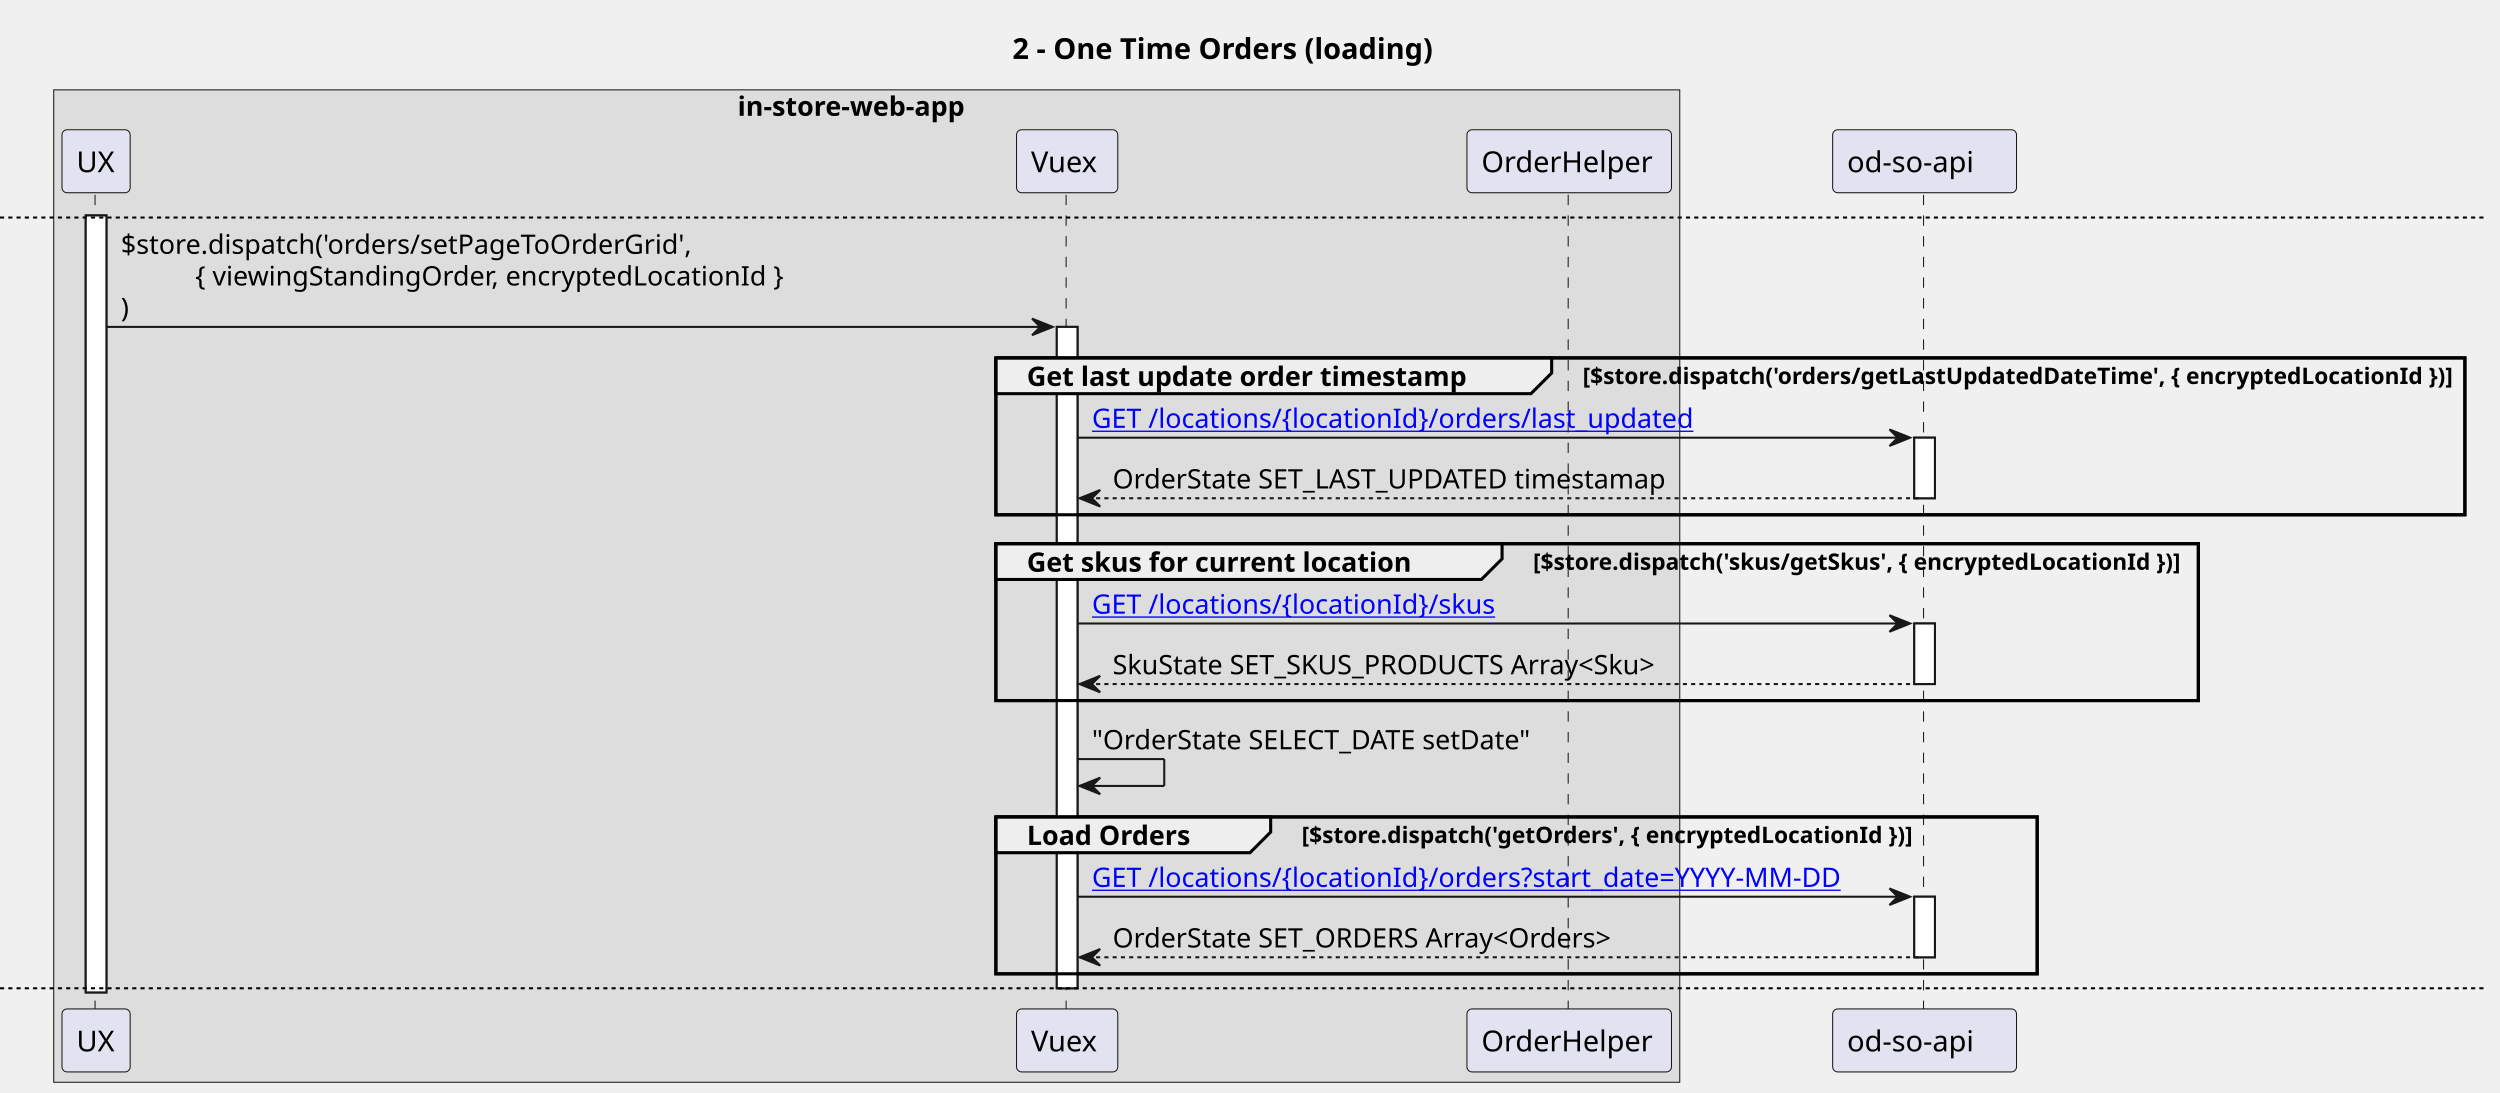
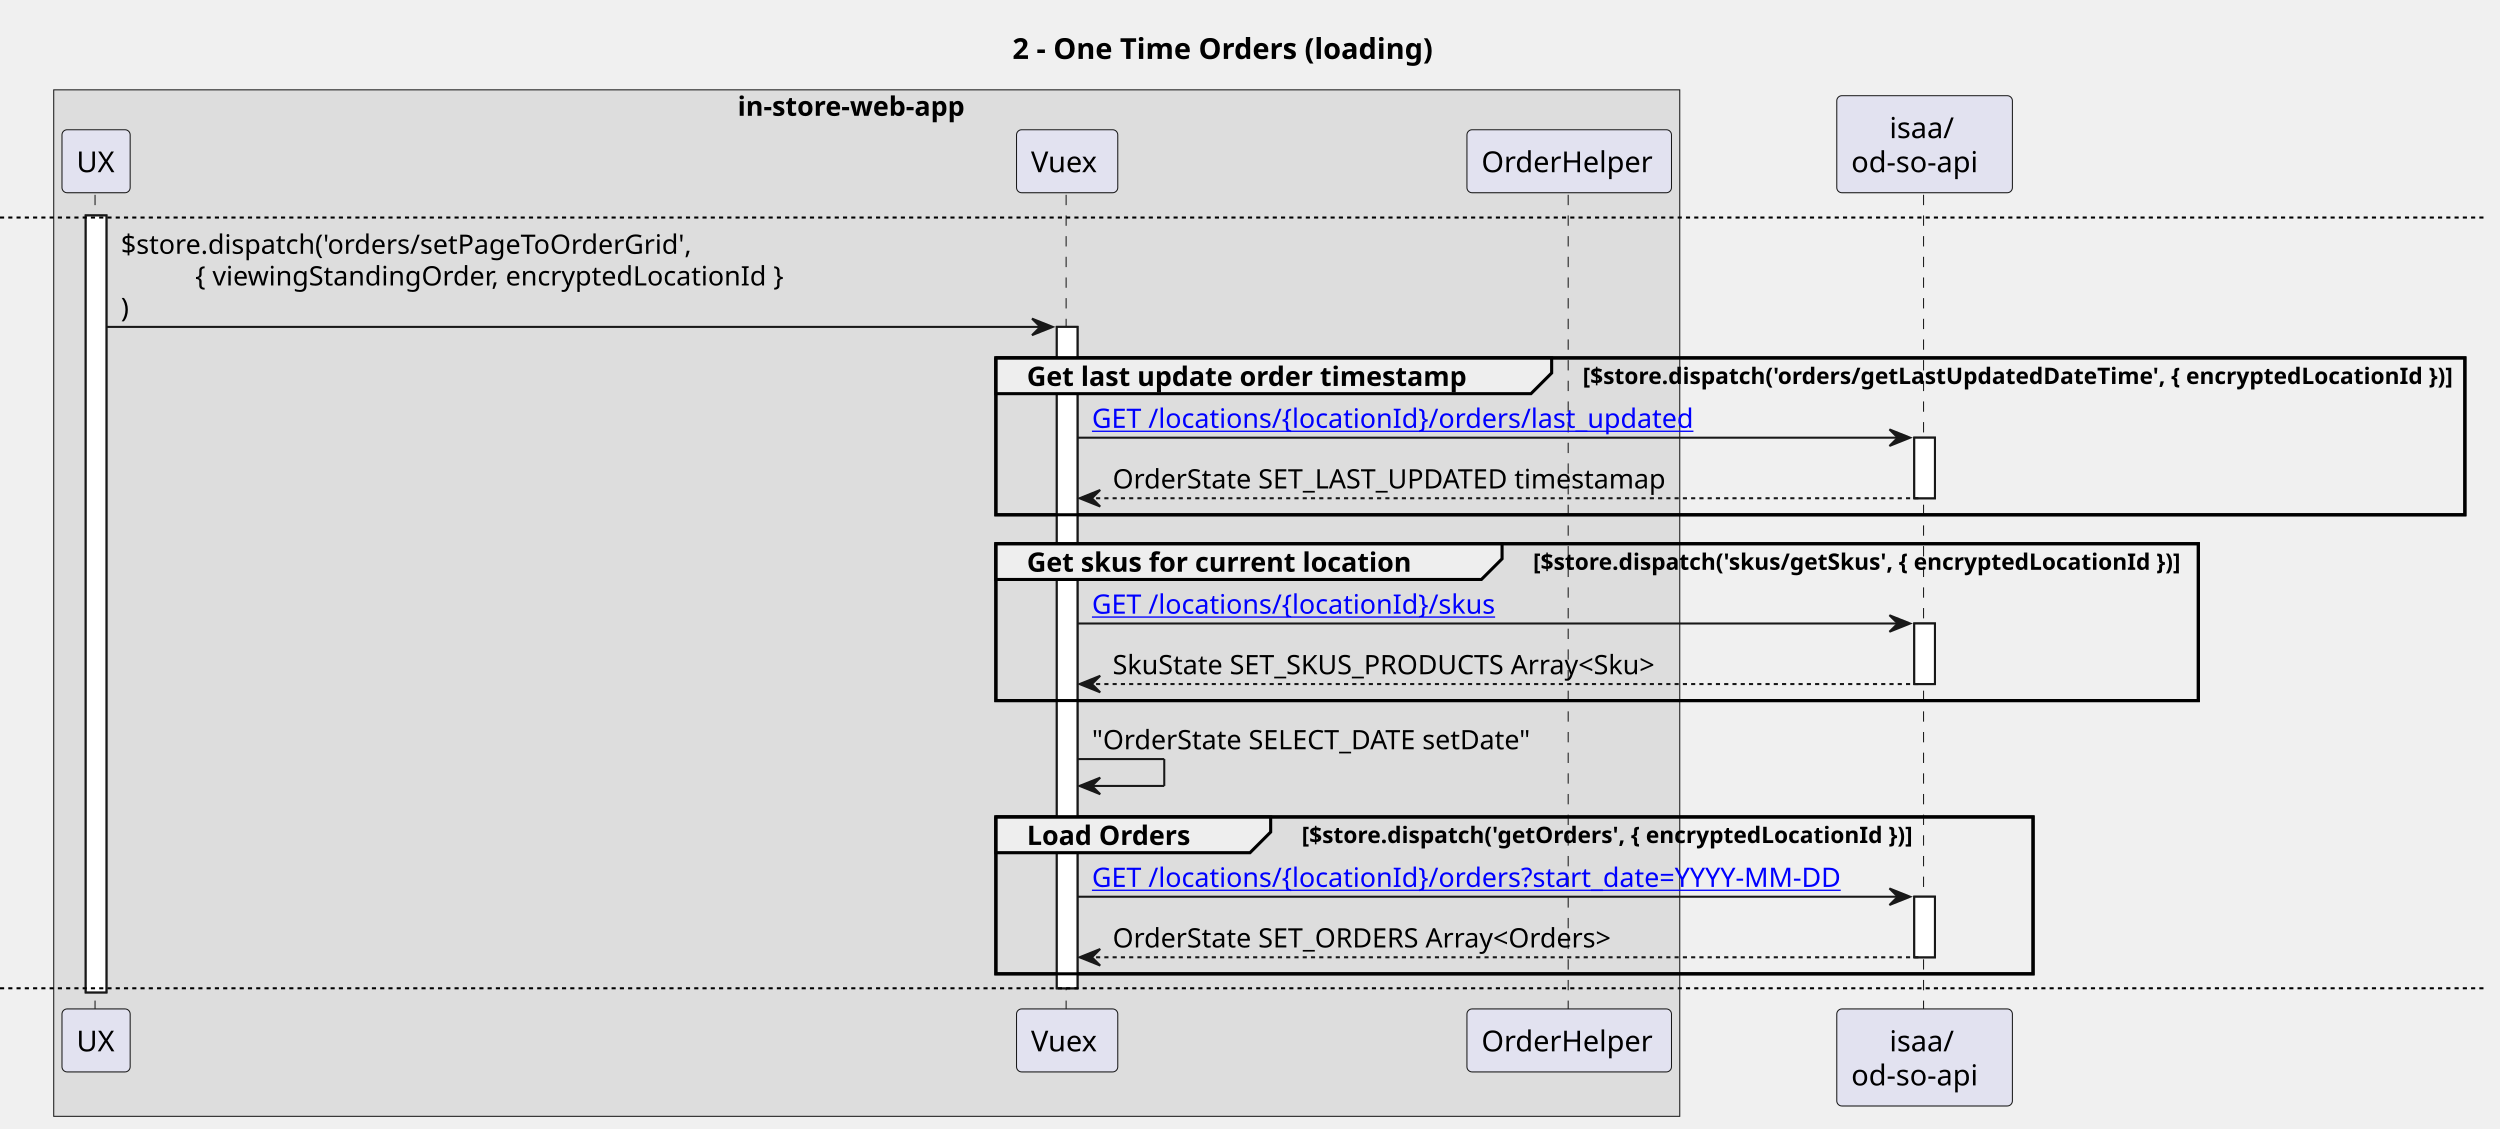
- <svg xmlns="http://www.w3.org/2000/svg" xmlns:xlink="http://www.w3.org/1999/xlink" contentStyleType="text/css" height="529px" preserveAspectRatio="none" style="width:1210px;height:529px;background:#FFFFFF;" version="1.1" viewBox="0 0 1210 529" width="1210px" zoomAndPan="magnify">
+ <svg xmlns="http://www.w3.org/2000/svg" xmlns:xlink="http://www.w3.org/1999/xlink" contentStyleType="text/css" height="546px" preserveAspectRatio="none" style="width:1210px;height:546px;background:#FFFFFF;" version="1.1" viewBox="0 0 1210 546" width="1210px" zoomAndPan="magnify">
  <defs />
  <g>
    <rect height="26.488" style="stroke:#00000000;stroke-width:1.0;fill:none;" width="232" x="485" y="10" />
    <text fill="#000000" font-family="sans-serif" font-size="14" font-weight="bold" lengthAdjust="spacing" textLength="222" x="490" y="28.535">2 - One Time Orders (loading)</text>
-     <rect fill="#DDDDDD" height="480.324" style="stroke:#181818;stroke-width:0.5;" width="787" x="26" y="43.488" />
+     <rect fill="#DDDDDD" height="496.812" style="stroke:#181818;stroke-width:0.5;" width="787" x="26" y="43.488" />
    <text fill="#000000" font-family="sans-serif" font-size="13" font-weight="bold" lengthAdjust="spacing" textLength="125" x="357" y="56.057">in-store-web-app</text>
    <rect fill="#FFFFFF" height="376.037" style="stroke:#181818;stroke-width:1.0;" width="10" x="41.5" y="104.287" />
    <rect fill="#FFFFFF" height="320.106" style="stroke:#181818;stroke-width:1.0;" width="10" x="511.5" y="158.219" />
    <rect fill="#FFFFFF" height="29.311" style="stroke:#181818;stroke-width:1.0;" width="10" x="926.5" y="211.84" />
    <rect fill="#FFFFFF" height="29.311" style="stroke:#181818;stroke-width:1.0;" width="10" x="926.5" y="301.772" />
    <rect fill="#FFFFFF" height="29.311" style="stroke:#181818;stroke-width:1.0;" width="10" x="926.5" y="434.014" />
    <rect height="75.932" style="stroke:#000000;stroke-width:1.5;fill:none;" width="711" x="482" y="173.219" />
    <rect height="75.932" style="stroke:#000000;stroke-width:1.5;fill:none;" width="582" x="482" y="263.15" />
-     <rect height="75.932" style="stroke:#000000;stroke-width:1.5;fill:none;" width="504" x="482" y="395.393" />
+     <rect height="75.932" style="stroke:#000000;stroke-width:1.5;fill:none;" width="502" x="482" y="395.393" />
    <line style="stroke:#181818;stroke-width:0.5;fill:none;stroke-dasharray:5.0,5.0;" x1="46" x2="46" y1="94.287" y2="489.324" />
    <line style="stroke:#181818;stroke-width:0.5;fill:none;stroke-dasharray:5.0,5.0;" x1="516" x2="516" y1="94.287" y2="489.324" />
    <line style="stroke:#181818;stroke-width:0.5;fill:none;stroke-dasharray:5.0,5.0;" x1="759" x2="759" y1="94.287" y2="489.324" />
    <line style="stroke:#181818;stroke-width:0.5;fill:none;stroke-dasharray:5.0,5.0;" x1="931" x2="931" y1="94.287" y2="489.324" />
    <rect fill="#E2E2F0" height="30.488" rx="2.5" ry="2.5" style="stroke:#181818;stroke-width:0.5;" width="33" x="30" y="62.799" />
    <text fill="#000000" font-family="sans-serif" font-size="14" lengthAdjust="spacing" textLength="19" x="37" y="83.334">UX</text>
    <rect fill="#E2E2F0" height="30.488" rx="2.5" ry="2.5" style="stroke:#181818;stroke-width:0.5;" width="33" x="30" y="488.324" />
    <text fill="#000000" font-family="sans-serif" font-size="14" lengthAdjust="spacing" textLength="19" x="37" y="508.859">UX</text>
    <rect fill="#E2E2F0" height="30.488" rx="2.5" ry="2.5" style="stroke:#181818;stroke-width:0.5;" width="49" x="492" y="62.799" />
    <text fill="#000000" font-family="sans-serif" font-size="14" lengthAdjust="spacing" textLength="35" x="499" y="83.334">Vuex</text>
    <rect fill="#E2E2F0" height="30.488" rx="2.5" ry="2.5" style="stroke:#181818;stroke-width:0.5;" width="49" x="492" y="488.324" />
    <text fill="#000000" font-family="sans-serif" font-size="14" lengthAdjust="spacing" textLength="35" x="499" y="508.859">Vuex</text>
    <rect fill="#E2E2F0" height="30.488" rx="2.5" ry="2.5" style="stroke:#181818;stroke-width:0.5;" width="99" x="710" y="62.799" />
    <text fill="#000000" font-family="sans-serif" font-size="14" lengthAdjust="spacing" textLength="85" x="717" y="83.334">OrderHelper</text>
    <rect fill="#E2E2F0" height="30.488" rx="2.5" ry="2.5" style="stroke:#181818;stroke-width:0.5;" width="99" x="710" y="488.324" />
    <text fill="#000000" font-family="sans-serif" font-size="14" lengthAdjust="spacing" textLength="85" x="717" y="508.859">OrderHelper</text>
-     <rect fill="#E2E2F0" height="30.488" rx="2.5" ry="2.5" style="stroke:#181818;stroke-width:0.5;" width="89" x="887" y="62.799" />
-     <text fill="#000000" font-family="sans-serif" font-size="14" lengthAdjust="spacing" textLength="71" x="894" y="83.334">od-so-api</text>
-     <rect fill="#E2E2F0" height="30.488" rx="2.5" ry="2.5" style="stroke:#181818;stroke-width:0.5;" width="89" x="887" y="488.324" />
-     <text fill="#000000" font-family="sans-serif" font-size="14" lengthAdjust="spacing" textLength="71" x="894" y="508.859">od-so-api</text>
+     <rect fill="#E2E2F0" height="46.977" rx="2.5" ry="2.5" style="stroke:#181818;stroke-width:0.5;" width="85" x="889" y="46.31" />
+     <text fill="#000000" font-family="sans-serif" font-size="14" lengthAdjust="spacing" textLength="34" x="914.5" y="66.846">isaa/</text>
+     <text fill="#000000" font-family="sans-serif" font-size="14" lengthAdjust="spacing" textLength="71" x="896" y="83.334">od-so-api</text>
+     <rect fill="#E2E2F0" height="46.977" rx="2.5" ry="2.5" style="stroke:#181818;stroke-width:0.5;" width="85" x="889" y="488.324" />
+     <text fill="#000000" font-family="sans-serif" font-size="14" lengthAdjust="spacing" textLength="34" x="914.5" y="508.859">isaa/</text>
+     <text fill="#000000" font-family="sans-serif" font-size="14" lengthAdjust="spacing" textLength="71" x="896" y="525.348">od-so-api</text>
    <rect fill="#FFFFFF" height="376.037" style="stroke:#181818;stroke-width:1.0;" width="10" x="41.5" y="104.287" />
    <rect fill="#FFFFFF" height="320.106" style="stroke:#181818;stroke-width:1.0;" width="10" x="511.5" y="158.219" />
    <rect fill="#FFFFFF" height="29.311" style="stroke:#181818;stroke-width:1.0;" width="10" x="926.5" y="211.84" />
    <rect fill="#FFFFFF" height="29.311" style="stroke:#181818;stroke-width:1.0;" width="10" x="926.5" y="301.772" />
    <rect fill="#FFFFFF" height="29.311" style="stroke:#181818;stroke-width:1.0;" width="10" x="926.5" y="434.014" />
    <line style="stroke:#000000;stroke-width:1.0;stroke-dasharray:2.0,2.0;" x1="0" x2="1203" y1="105.287" y2="105.287" />
    <polygon fill="#181818" points="499.5,154.219,509.5,158.219,499.5,162.219,503.5,158.219" style="stroke:#181818;stroke-width:1.0;" />
    <line style="stroke:#181818;stroke-width:1.0;" x1="51.5" x2="505.5" y1="158.219" y2="158.219" />
    <text fill="#000000" font-family="sans-serif" font-size="13" lengthAdjust="spacing" textLength="284" x="58.5" y="122.856">$store.dispatch('orders/setPageToOrderGrid',</text>
    <text fill="#000000" font-family="sans-serif" font-size="13" lengthAdjust="spacing" textLength="290" x="94.5" y="138.166">{ viewingStandingOrder, encryptedLocationId }</text>
    <text fill="#000000" font-family="sans-serif" font-size="13" lengthAdjust="spacing" textLength="4" x="58.5" y="153.477">)</text>
    <path d="M482,173.219 L751,173.219 L751,180.529 L741,190.529 L482,190.529 L482,173.219 " fill="#EEEEEE" style="stroke:#000000;stroke-width:1.5;" />
    <rect fill="none" height="75.932" style="stroke:#000000;stroke-width:1.5;" width="711" x="482" y="173.219" />
    <text fill="#000000" font-family="sans-serif" font-size="13" font-weight="bold" lengthAdjust="spacing" textLength="220" x="497" y="186.787">Get last update order timestamp</text>
    <text fill="#000000" font-family="sans-serif" font-size="11" font-weight="bold" lengthAdjust="spacing" textLength="422" x="766" y="185.853">[$store.dispatch('orders/getLastUpdatedDateTime', { encryptedLocationId })]</text>
    <polygon fill="#181818" points="914.5,207.84,924.5,211.84,914.5,215.84,918.5,211.84" style="stroke:#181818;stroke-width:1.0;" />
    <line style="stroke:#181818;stroke-width:1.0;" x1="521.5" x2="920.5" y1="211.84" y2="211.84" />
    <a href="https://www.notion.so/odeko/SO-API-api-docs-2f17504231bd474da1e6ab6bfcccf55d#343e67dbfe3842fdbcc12c4fe55b6905" target="_top" title="https://www.notion.so/odeko/SO-API-api-docs-2f17504231bd474da1e6ab6bfcccf55d#343e67dbfe3842fdbcc12c4fe55b6905" xlink:actuate="onRequest" xlink:href="https://www.notion.so/odeko/SO-API-api-docs-2f17504231bd474da1e6ab6bfcccf55d#343e67dbfe3842fdbcc12c4fe55b6905" xlink:show="new" xlink:title="https://www.notion.so/odeko/SO-API-api-docs-2f17504231bd474da1e6ab6bfcccf55d#343e67dbfe3842fdbcc12c4fe55b6905" xlink:type="simple">
      <text fill="#0000FF" font-family="sans-serif" font-size="13" lengthAdjust="spacing" text-decoration="underline" textLength="306" x="528.5" y="207.098">GET /locations/{locationId}/orders/last_updated</text>
    </a>
    <polygon fill="#181818" points="532.5,237.15,522.5,241.15,532.5,245.15,528.5,241.15" style="stroke:#181818;stroke-width:1.0;" />
    <line style="stroke:#181818;stroke-width:1.0;stroke-dasharray:2.0,2.0;" x1="526.5" x2="930.5" y1="241.15" y2="241.15" />
    <text fill="#000000" font-family="sans-serif" font-size="13" lengthAdjust="spacing" textLength="275" x="538.5" y="236.408">OrderState SET_LAST_UPDATED timestamap</text>
    <path d="M482,263.15 L727,263.15 L727,270.461 L717,280.461 L482,280.461 L482,263.15 " fill="#EEEEEE" style="stroke:#000000;stroke-width:1.5;" />
    <rect fill="none" height="75.932" style="stroke:#000000;stroke-width:1.5;" width="582" x="482" y="263.15" />
    <text fill="#000000" font-family="sans-serif" font-size="13" font-weight="bold" lengthAdjust="spacing" textLength="192" x="497" y="276.719">Get skus for current location</text>
    <text fill="#000000" font-family="sans-serif" font-size="11" font-weight="bold" lengthAdjust="spacing" textLength="317" x="742" y="275.785">[$store.dispatch('skus/getSkus', { encryptedLocationId })]</text>
    <polygon fill="#181818" points="914.5,297.772,924.5,301.772,914.5,305.772,918.5,301.772" style="stroke:#181818;stroke-width:1.0;" />
    <line style="stroke:#181818;stroke-width:1.0;" x1="521.5" x2="920.5" y1="301.772" y2="301.772" />
    <a href="https://www.notion.so/odeko/SO-API-api-docs-2f17504231bd474da1e6ab6bfcccf55d#bfbfe5d95b4f4c9abdd2776e40855e54" target="_top" title="https://www.notion.so/odeko/SO-API-api-docs-2f17504231bd474da1e6ab6bfcccf55d#bfbfe5d95b4f4c9abdd2776e40855e54" xlink:actuate="onRequest" xlink:href="https://www.notion.so/odeko/SO-API-api-docs-2f17504231bd474da1e6ab6bfcccf55d#bfbfe5d95b4f4c9abdd2776e40855e54" xlink:show="new" xlink:title="https://www.notion.so/odeko/SO-API-api-docs-2f17504231bd474da1e6ab6bfcccf55d#bfbfe5d95b4f4c9abdd2776e40855e54" xlink:type="simple">
      <text fill="#0000FF" font-family="sans-serif" font-size="13" lengthAdjust="spacing" text-decoration="underline" textLength="208" x="528.5" y="297.029">GET /locations/{locationId}/skus</text>
    </a>
    <polygon fill="#181818" points="532.5,327.082,522.5,331.082,532.5,335.082,528.5,331.082" style="stroke:#181818;stroke-width:1.0;" />
    <line style="stroke:#181818;stroke-width:1.0;stroke-dasharray:2.0,2.0;" x1="526.5" x2="930.5" y1="331.082" y2="331.082" />
    <text fill="#000000" font-family="sans-serif" font-size="13" lengthAdjust="spacing" textLength="273" x="538.5" y="326.34">SkuState SET_SKUS_PRODUCTS Array&lt;Sku&gt;</text>
    <line style="stroke:#181818;stroke-width:1.0;" x1="521.5" x2="563.5" y1="367.393" y2="367.393" />
    <line style="stroke:#181818;stroke-width:1.0;" x1="563.5" x2="563.5" y1="367.393" y2="380.393" />
    <line style="stroke:#181818;stroke-width:1.0;" x1="522.5" x2="563.5" y1="380.393" y2="380.393" />
    <polygon fill="#181818" points="532.5,376.393,522.5,380.393,532.5,384.393,528.5,380.393" style="stroke:#181818;stroke-width:1.0;" />
    <text fill="#000000" font-family="sans-serif" font-size="13" lengthAdjust="spacing" textLength="218" x="528.5" y="362.65">"OrderState SELECT_DATE setDate"</text>
    <path d="M482,395.393 L615,395.393 L615,402.703 L605,412.703 L482,412.703 L482,395.393 " fill="#EEEEEE" style="stroke:#000000;stroke-width:1.5;" />
-     <rect fill="none" height="75.932" style="stroke:#000000;stroke-width:1.5;" width="504" x="482" y="395.393" />
+     <rect fill="none" height="75.932" style="stroke:#000000;stroke-width:1.5;" width="502" x="482" y="395.393" />
    <text fill="#000000" font-family="sans-serif" font-size="13" font-weight="bold" lengthAdjust="spacing" textLength="84" x="497" y="408.961">Load Orders</text>
    <text fill="#000000" font-family="sans-serif" font-size="11" font-weight="bold" lengthAdjust="spacing" textLength="297" x="630" y="408.027">[$store.dispatch('getOrders', { encryptedLocationId })]</text>
    <polygon fill="#181818" points="914.5,430.014,924.5,434.014,914.5,438.014,918.5,434.014" style="stroke:#181818;stroke-width:1.0;" />
    <line style="stroke:#181818;stroke-width:1.0;" x1="521.5" x2="920.5" y1="434.014" y2="434.014" />
    <a href="https://www.notion.so/odeko/SO-API-api-docs-2f17504231bd474da1e6ab6bfcccf55d#c7da1cdbc409434cab8dd3945f7111b4" target="_top" title="https://www.notion.so/odeko/SO-API-api-docs-2f17504231bd474da1e6ab6bfcccf55d#c7da1cdbc409434cab8dd3945f7111b4" xlink:actuate="onRequest" xlink:href="https://www.notion.so/odeko/SO-API-api-docs-2f17504231bd474da1e6ab6bfcccf55d#c7da1cdbc409434cab8dd3945f7111b4" xlink:show="new" xlink:title="https://www.notion.so/odeko/SO-API-api-docs-2f17504231bd474da1e6ab6bfcccf55d#c7da1cdbc409434cab8dd3945f7111b4" xlink:type="simple">
      <text fill="#0000FF" font-family="sans-serif" font-size="13" lengthAdjust="spacing" text-decoration="underline" textLength="386" x="528.5" y="429.272">GET /locations/{locationId}/orders?start_date=YYYY-MM-DD</text>
    </a>
    <polygon fill="#181818" points="532.5,459.324,522.5,463.324,532.5,467.324,528.5,463.324" style="stroke:#181818;stroke-width:1.0;" />
    <line style="stroke:#181818;stroke-width:1.0;stroke-dasharray:2.0,2.0;" x1="526.5" x2="930.5" y1="463.324" y2="463.324" />
    <text fill="#000000" font-family="sans-serif" font-size="13" lengthAdjust="spacing" textLength="248" x="538.5" y="458.582">OrderState SET_ORDERS Array&lt;Orders&gt;</text>
    <line style="stroke:#000000;stroke-width:1.0;stroke-dasharray:2.0,2.0;" x1="0" x2="1203" y1="478.324" y2="478.324" />
  </g>
</svg>
